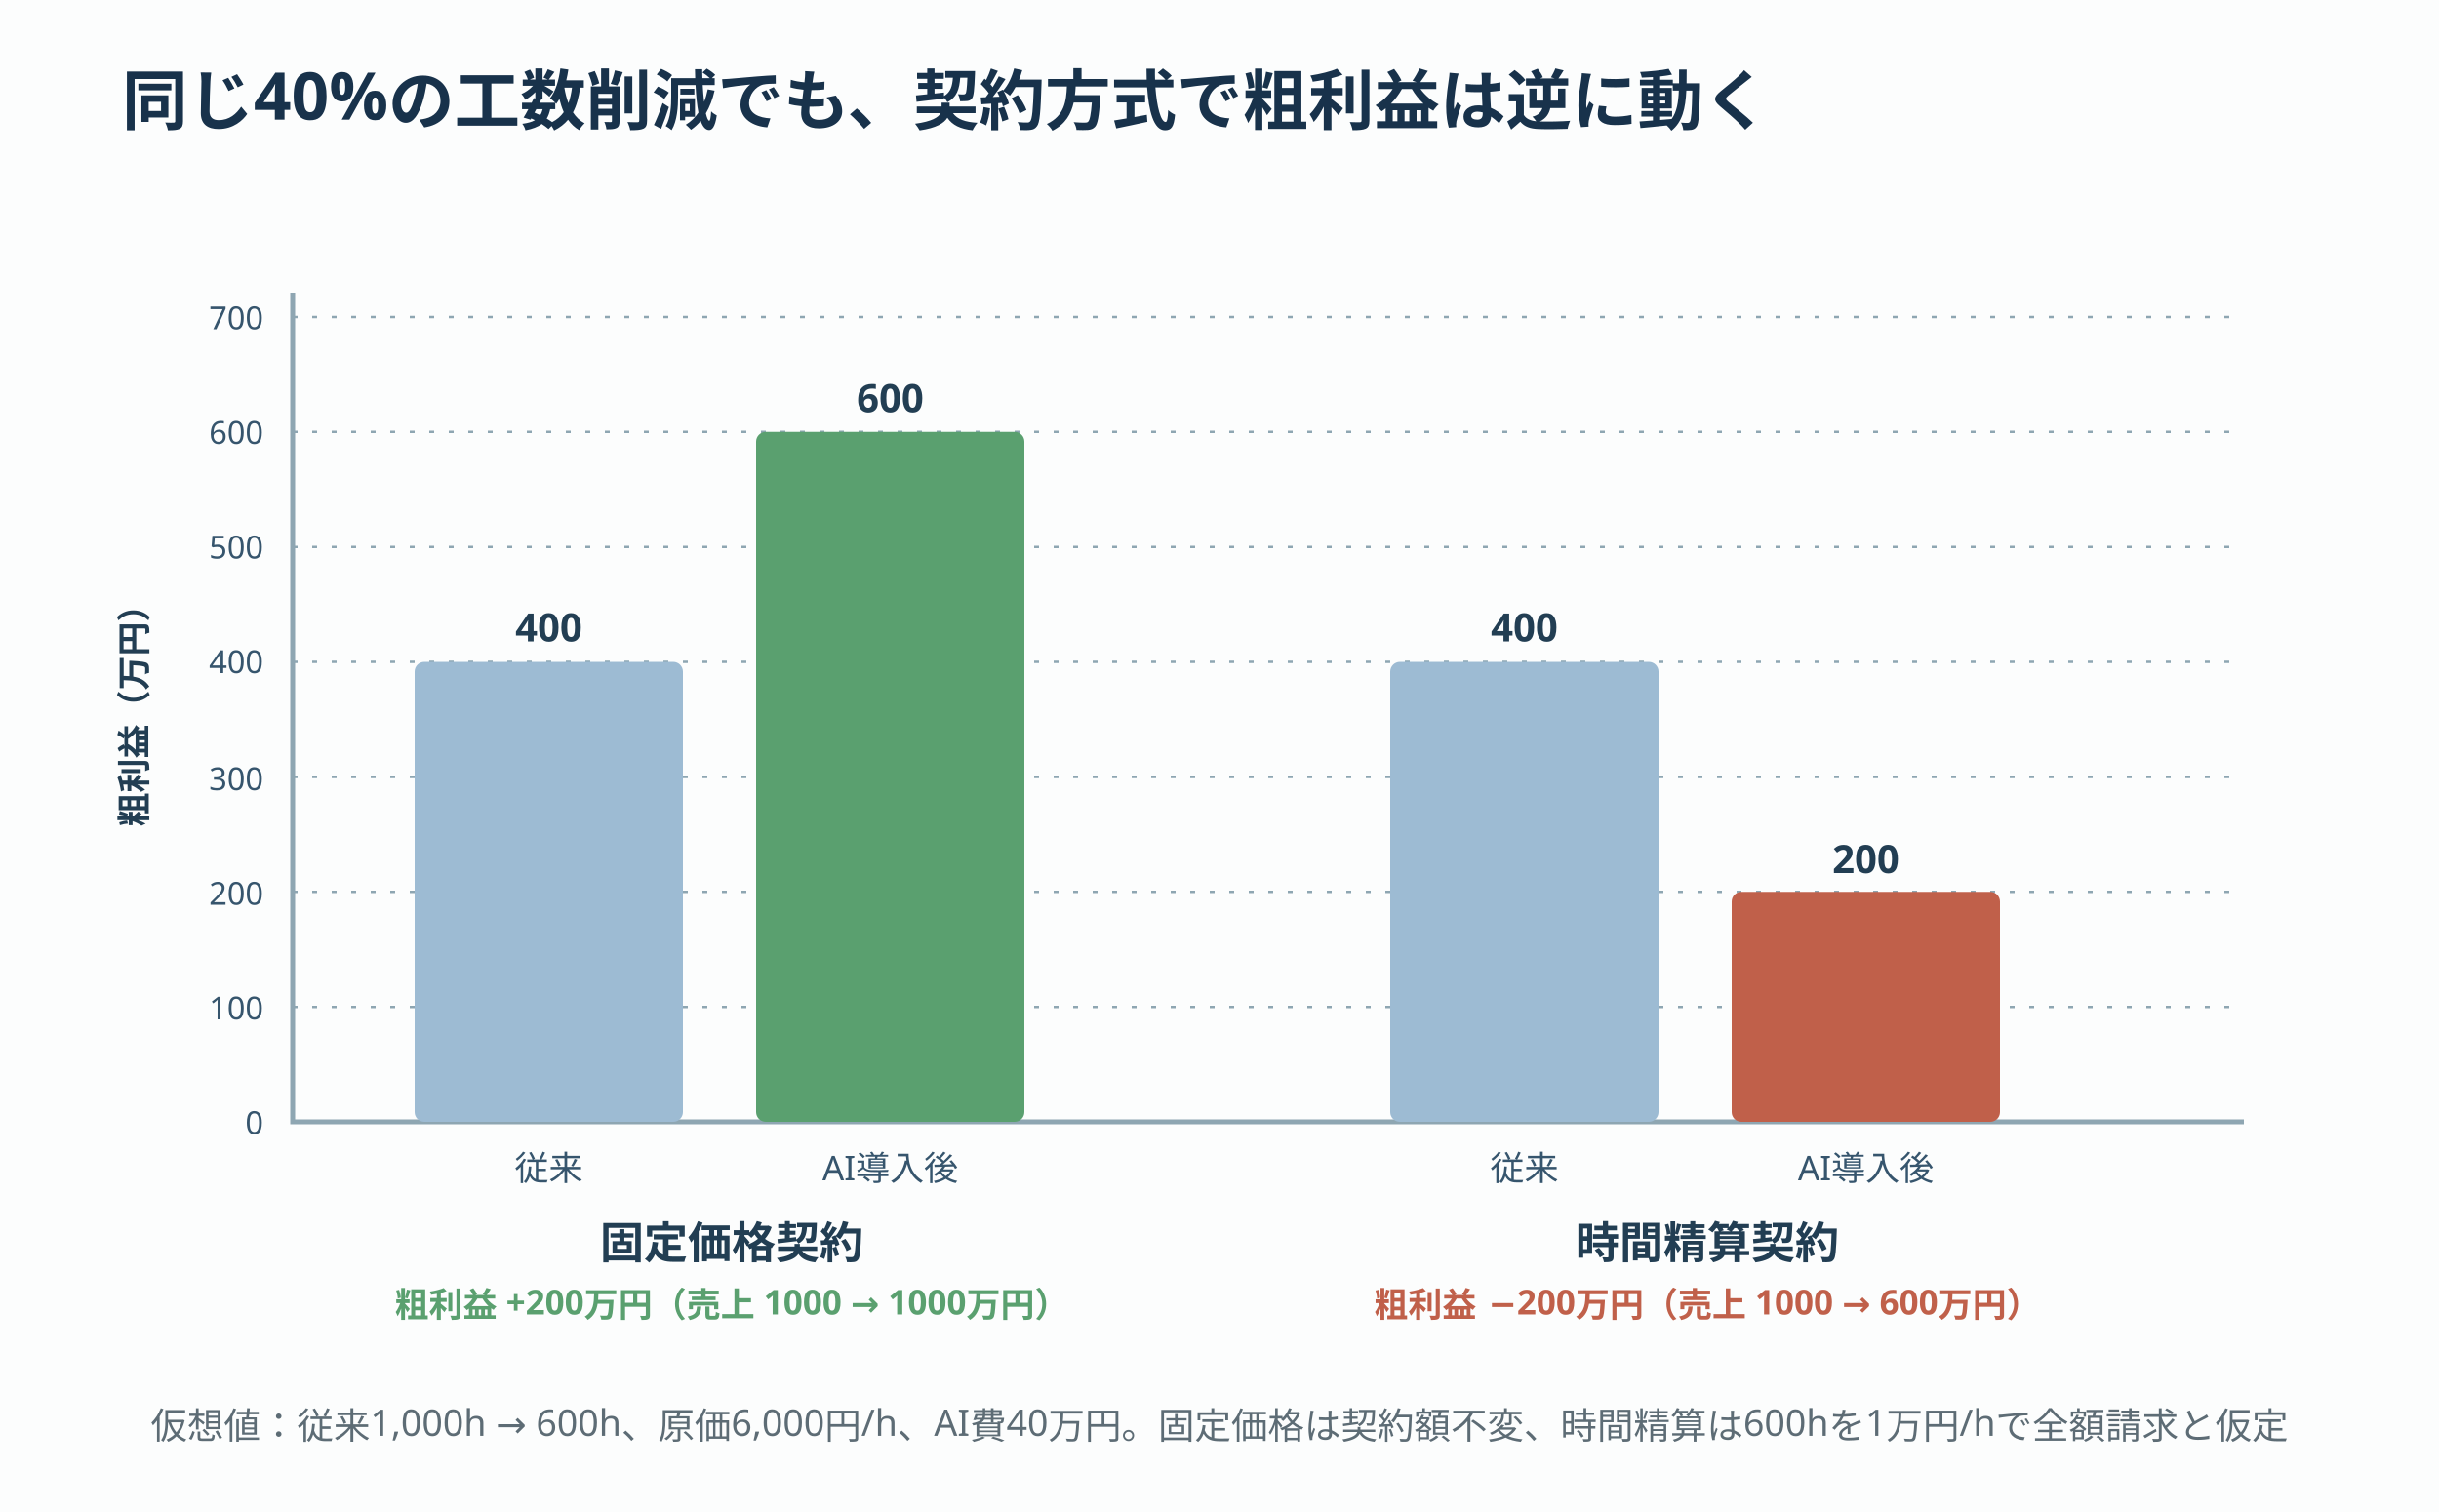
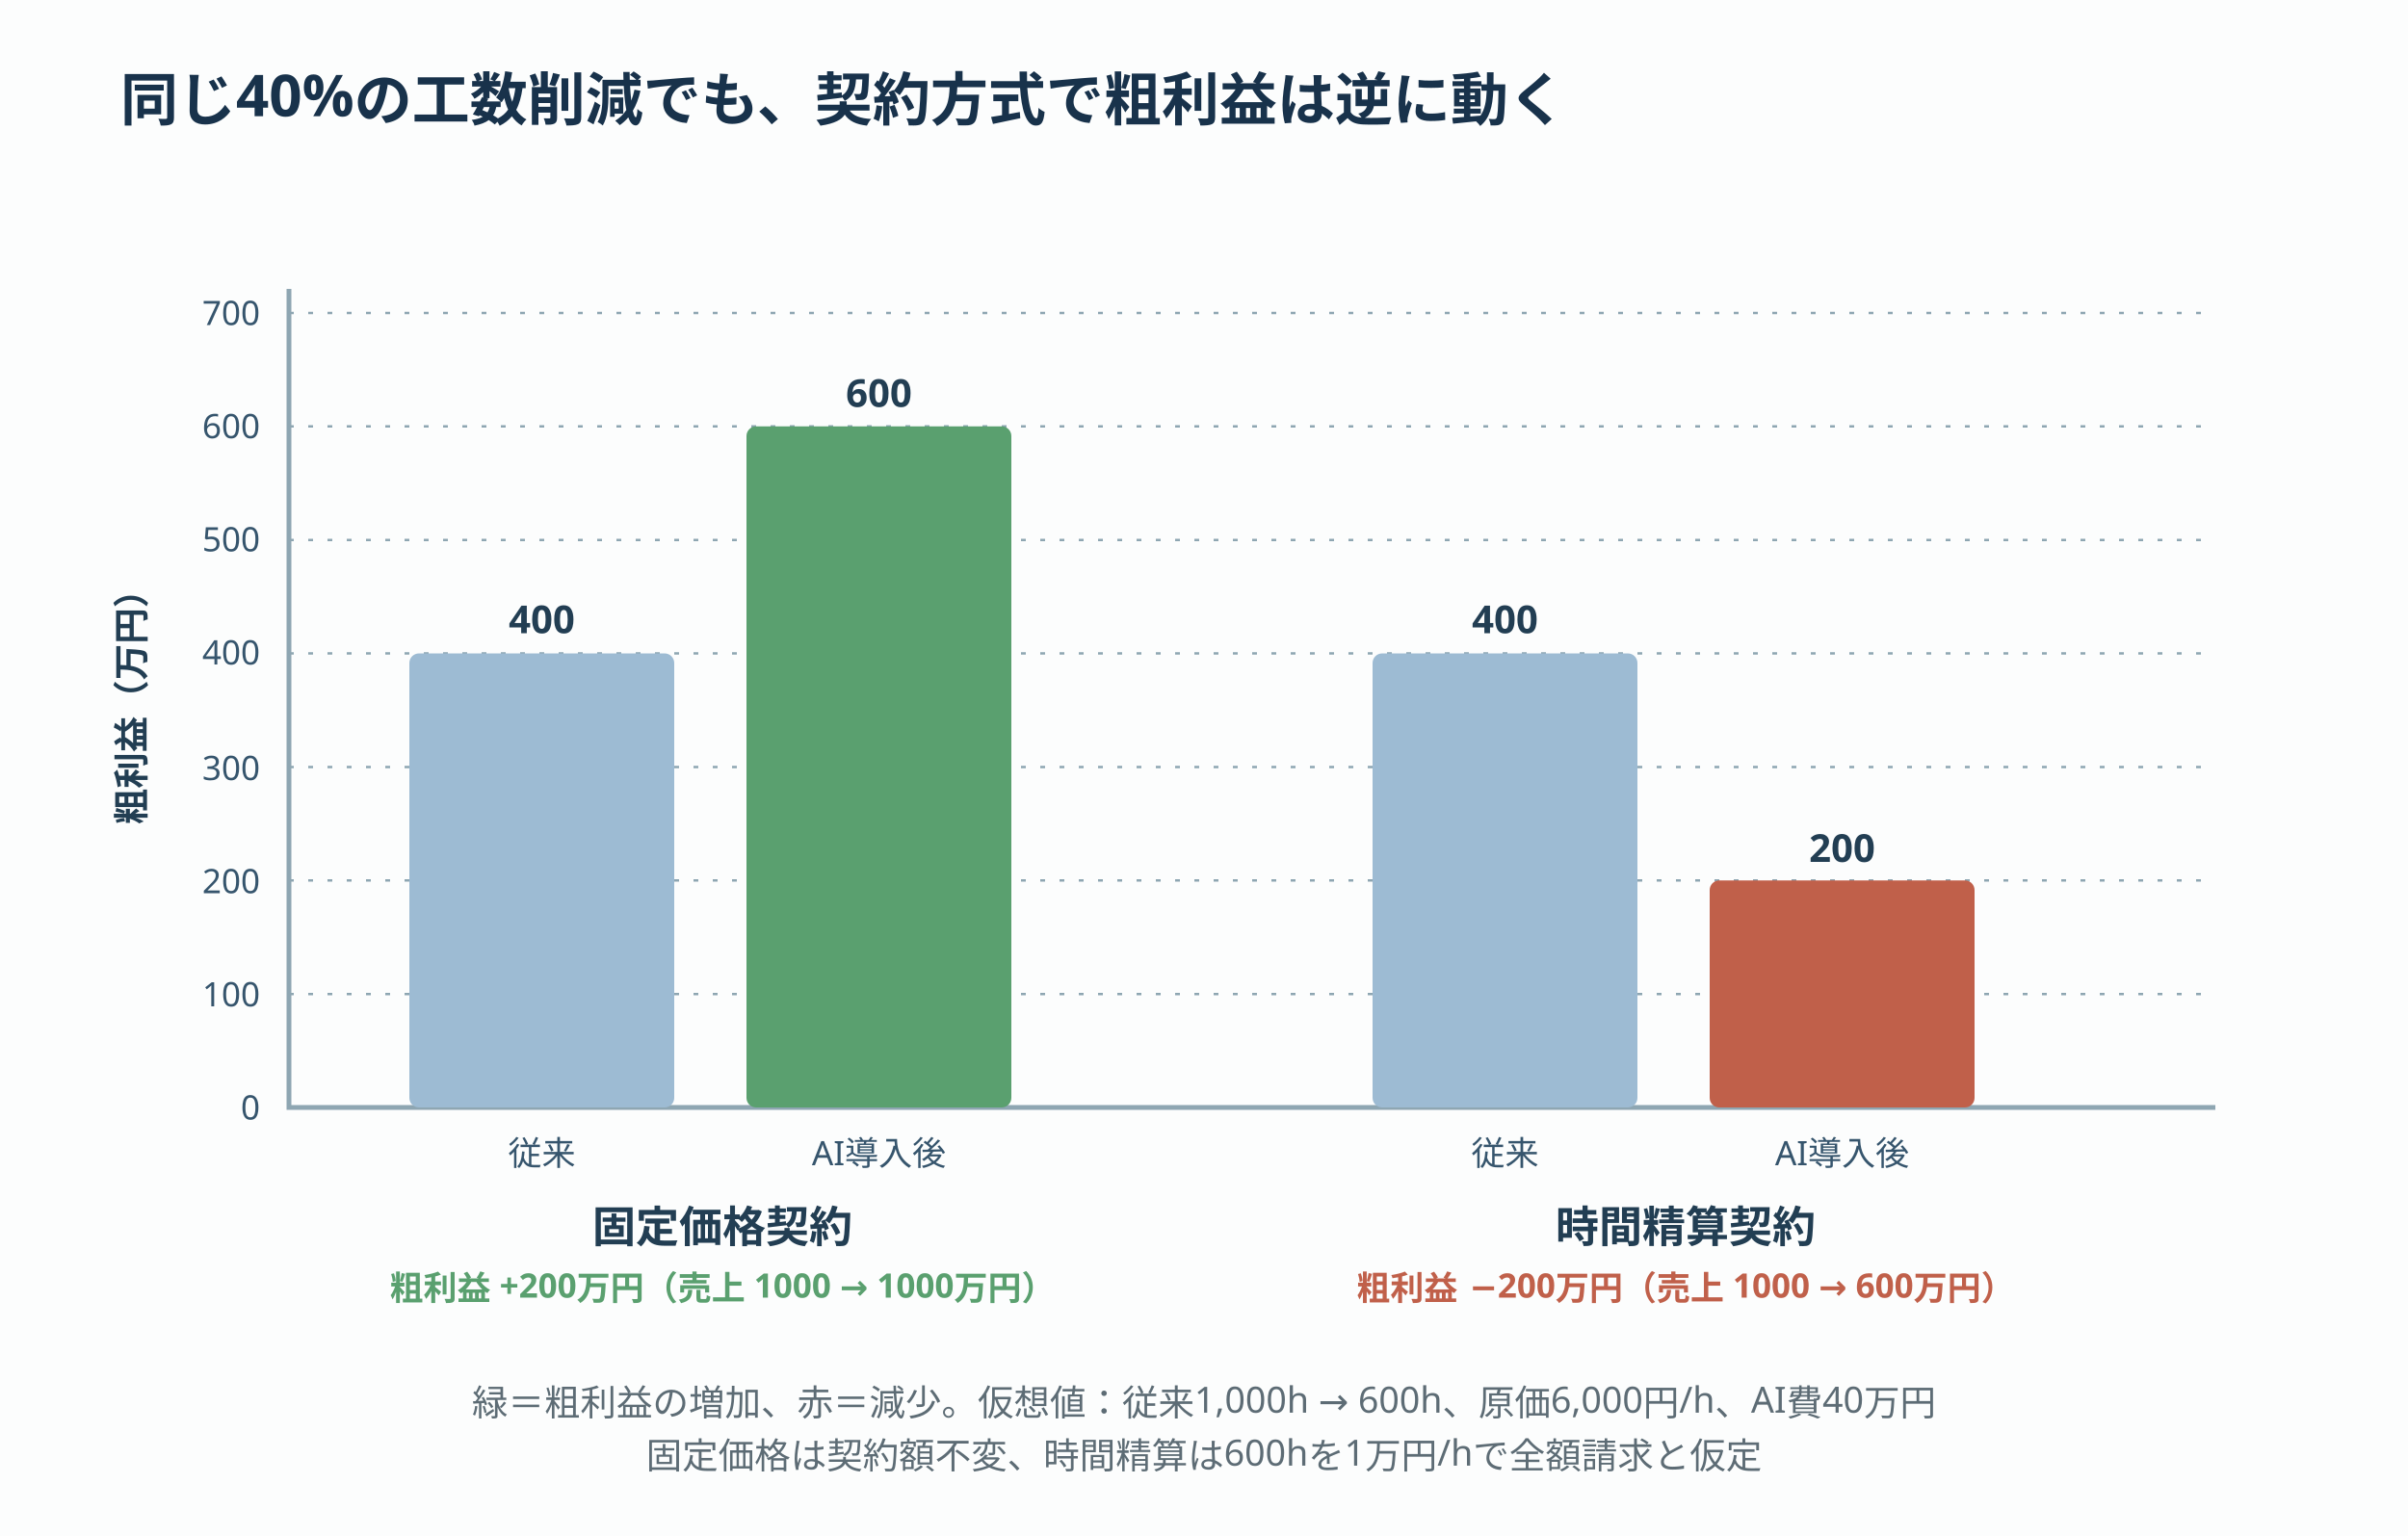
- <svg xmlns="http://www.w3.org/2000/svg" width="1000" height="620" viewBox="0 0 1000 620" role="img" aria-label="固定価格契約では粗利益が400万円から600万円へ増え、時間精算契約では400万円から200万円へ減る棒グラフ">
+ <svg xmlns="http://www.w3.org/2000/svg" width="1000" height="638" viewBox="0 0 1000 638" role="img" aria-label="固定価格契約では粗利益が400万円から600万円へ増え、時間精算契約では400万円から200万円へ減る棒グラフ">
  <rect width="100%" height="100%" fill="#fcfdfd" />
-   <text x="50" y="51" text-anchor="start" font-family="sans-serif" font-size="27" font-weight="700" fill="#18324b">同じ40%の工数削減でも、契約方式で粗利益は逆に動く</text>
+   <text x="50" y="50" text-anchor="start" font-family="sans-serif" font-size="24" font-weight="700" fill="#18324b">同じ40%の工数削減でも、契約方式で粗利益は逆に動く</text>
  <path d="M120 120 V460 H920" stroke="#8ea6b2" stroke-width="2" fill="none" />
-   <text x="108" y="465" text-anchor="end" font-family="sans-serif" font-size="13" fill="#36556d">0</text>
+   <text x="108" y="465" text-anchor="end" font-family="sans-serif" font-size="14" fill="#36556d">0</text>
  <path d="M120 460.0 H920" stroke="#8ea6b2" stroke-width="1" stroke-dasharray="2 6" />
-   <text x="108" y="418" text-anchor="end" font-family="sans-serif" font-size="13" fill="#36556d">100</text>
+   <text x="108" y="418" text-anchor="end" font-family="sans-serif" font-size="14" fill="#36556d">100</text>
  <path d="M120 412.9 H920" stroke="#8ea6b2" stroke-width="1" stroke-dasharray="2 6" />
-   <text x="108" y="371" text-anchor="end" font-family="sans-serif" font-size="13" fill="#36556d">200</text>
+   <text x="108" y="371" text-anchor="end" font-family="sans-serif" font-size="14" fill="#36556d">200</text>
  <path d="M120 365.7 H920" stroke="#8ea6b2" stroke-width="1" stroke-dasharray="2 6" />
-   <text x="108" y="324" text-anchor="end" font-family="sans-serif" font-size="13" fill="#36556d">300</text>
+   <text x="108" y="324" text-anchor="end" font-family="sans-serif" font-size="14" fill="#36556d">300</text>
  <path d="M120 318.6 H920" stroke="#8ea6b2" stroke-width="1" stroke-dasharray="2 6" />
-   <text x="108" y="276" text-anchor="end" font-family="sans-serif" font-size="13" fill="#36556d">400</text>
+   <text x="108" y="276" text-anchor="end" font-family="sans-serif" font-size="14" fill="#36556d">400</text>
  <path d="M120 271.4 H920" stroke="#8ea6b2" stroke-width="1" stroke-dasharray="2 6" />
-   <text x="108" y="229" text-anchor="end" font-family="sans-serif" font-size="13" fill="#36556d">500</text>
+   <text x="108" y="229" text-anchor="end" font-family="sans-serif" font-size="14" fill="#36556d">500</text>
  <path d="M120 224.3 H920" stroke="#8ea6b2" stroke-width="1" stroke-dasharray="2 6" />
-   <text x="108" y="182" text-anchor="end" font-family="sans-serif" font-size="13" fill="#36556d">600</text>
+   <text x="108" y="182" text-anchor="end" font-family="sans-serif" font-size="14" fill="#36556d">600</text>
  <path d="M120 177.1 H920" stroke="#8ea6b2" stroke-width="1" stroke-dasharray="2 6" />
-   <text x="108" y="135" text-anchor="end" font-family="sans-serif" font-size="13" fill="#36556d">700</text>
+   <text x="108" y="135" text-anchor="end" font-family="sans-serif" font-size="14" fill="#36556d">700</text>
  <path d="M120 130.0 H920" stroke="#8ea6b2" stroke-width="1" stroke-dasharray="2 6" />
-   <text x="60" y="290" text-anchor="middle" font-family="sans-serif" font-size="14" font-weight="700" fill="#223e53" transform="rotate(-90 60 290)">粗利益（万円）</text>
+   <text x="60" y="290" text-anchor="middle" font-family="sans-serif" font-size="15" font-weight="700" fill="#223e53" transform="rotate(-90 60 290)">粗利益（万円）</text>
  <rect x="170" y="271.4" width="110" height="188.6" rx="4" fill="#9dbbd3" />
  <text x="225" y="263" text-anchor="middle" font-family="sans-serif" font-size="16" font-weight="700" fill="#223e53">400</text>
  <text x="225" y="484" text-anchor="middle" font-family="sans-serif" font-size="14" fill="#36556d">従来</text>
  <rect x="310" y="177.1" width="110" height="282.9" rx="4" fill="#5aa06f" />
  <text x="365" y="169" text-anchor="middle" font-family="sans-serif" font-size="16" font-weight="700" fill="#223e53">600</text>
  <text x="365" y="484" text-anchor="middle" font-family="sans-serif" font-size="14" fill="#36556d">AI導入後</text>
  <text x="300" y="516" text-anchor="middle" font-family="sans-serif" font-size="18" font-weight="700" fill="#223e53">固定価格契約</text>
  <text x="300" y="540" text-anchor="middle" font-family="sans-serif" font-size="14" font-weight="700" fill="#5aa06f">粗利益 +200万円（売上 1000 → 1000万円）</text>
  <rect x="570" y="271.4" width="110" height="188.6" rx="4" fill="#9dbbd3" />
  <text x="625" y="263" text-anchor="middle" font-family="sans-serif" font-size="16" font-weight="700" fill="#223e53">400</text>
  <text x="625" y="484" text-anchor="middle" font-family="sans-serif" font-size="14" fill="#36556d">従来</text>
  <rect x="710" y="365.7" width="110" height="94.3" rx="4" fill="#c0604a" />
  <text x="765" y="358" text-anchor="middle" font-family="sans-serif" font-size="16" font-weight="700" fill="#223e53">200</text>
  <text x="765" y="484" text-anchor="middle" font-family="sans-serif" font-size="14" fill="#36556d">AI導入後</text>
  <text x="700" y="516" text-anchor="middle" font-family="sans-serif" font-size="18" font-weight="700" fill="#223e53">時間精算契約</text>
  <text x="700" y="540" text-anchor="middle" font-family="sans-serif" font-size="14" font-weight="700" fill="#c0604a">粗利益 −200万円（売上 1000 → 600万円）</text>
-   <text x="500" y="590" text-anchor="middle" font-family="sans-serif" font-size="15" fill="#5d6c75">仮想値：従来1,000h → 600h、原価6,000円/h、AI費40万円。固定価格は契約額不変、時間精算は600hを1万円/hで全額請求と仮定</text>
+   <text x="500" y="588" text-anchor="middle" font-family="sans-serif" font-size="15" fill="#5d6c75">緑＝粗利益の増加、赤＝減少。仮想値：従来1,000h → 600h、原価6,000円/h、AI費40万円</text>
+   <text x="500" y="610" text-anchor="middle" font-family="sans-serif" font-size="15" fill="#5d6c75">固定価格は契約額不変、時間精算は600hを1万円/hで全額請求と仮定</text>
</svg>
